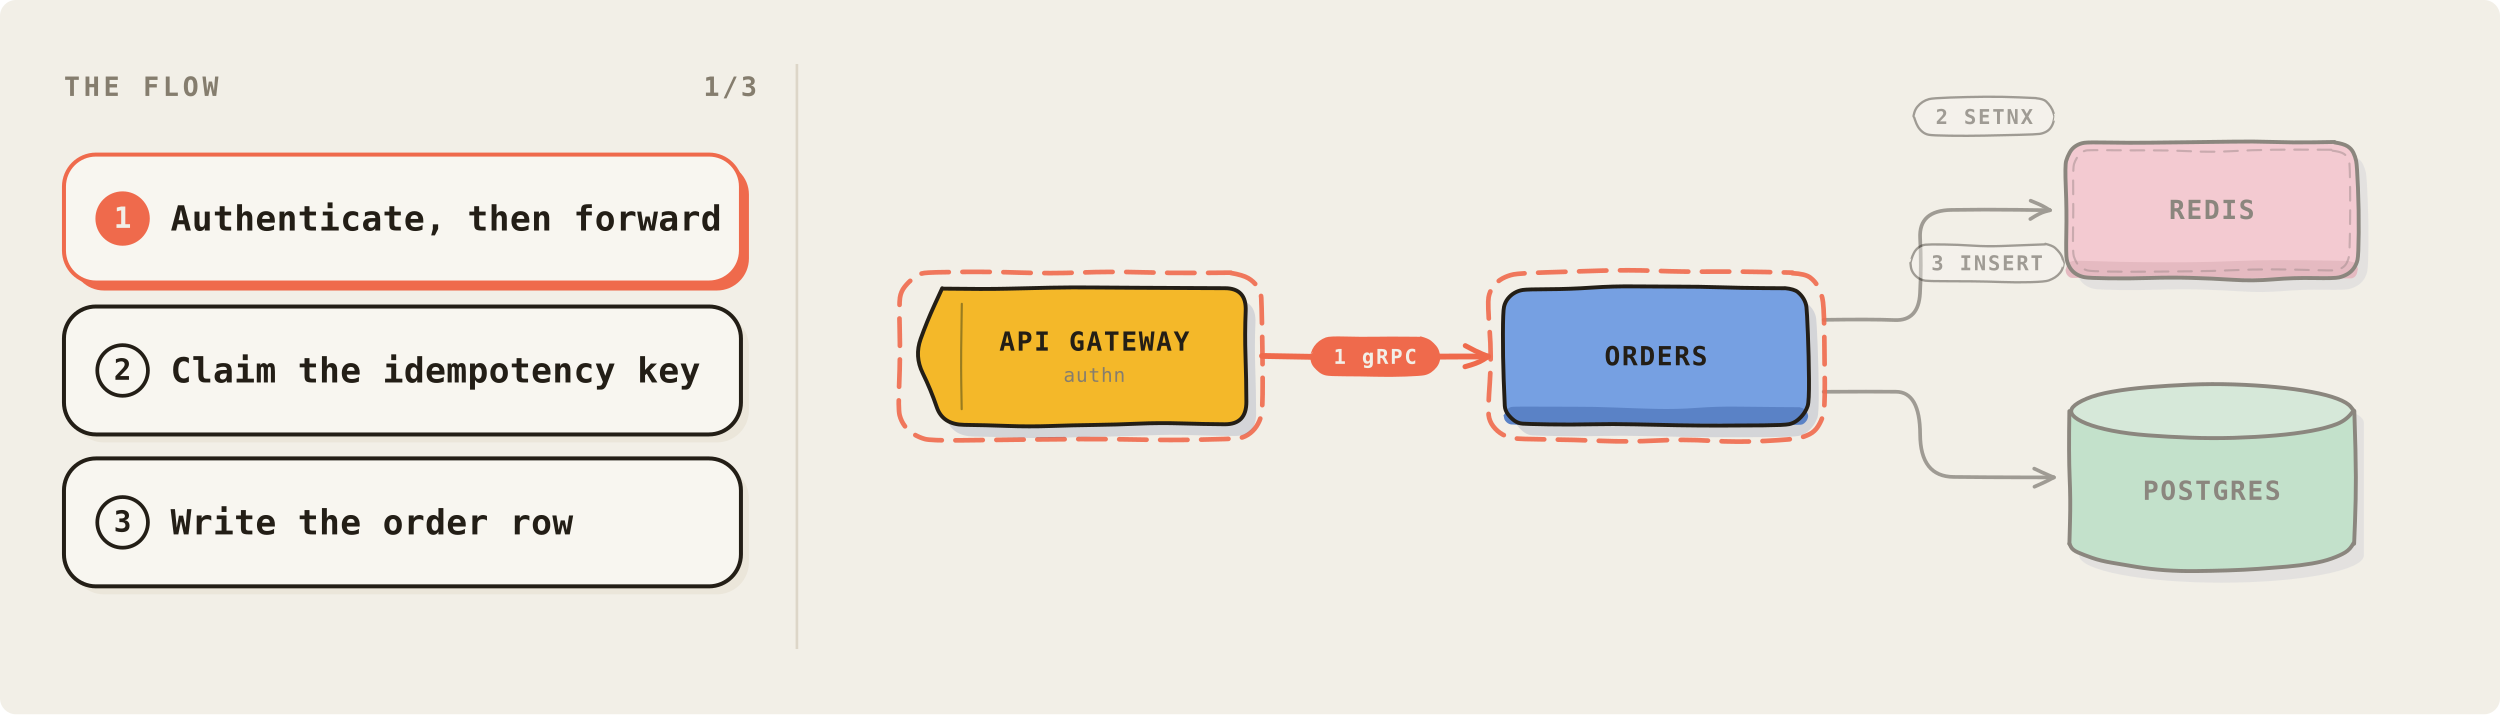
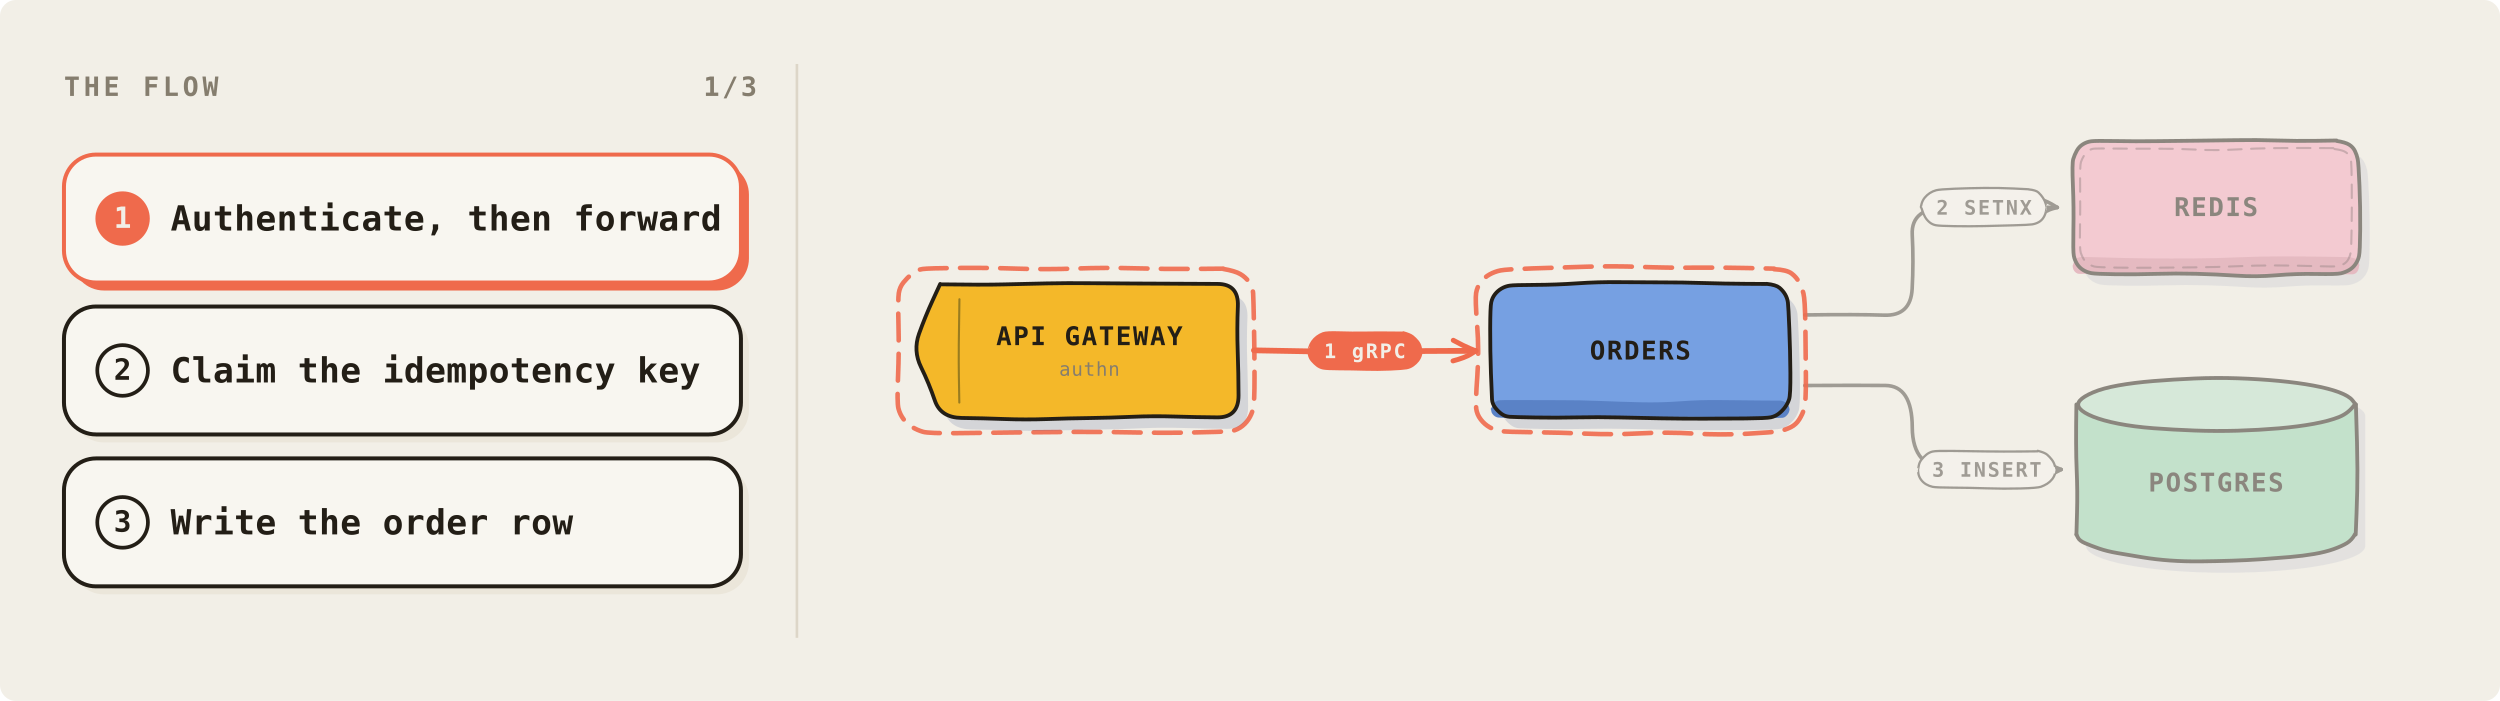
- <svg xmlns="http://www.w3.org/2000/svg" viewBox="0 0 938 268" width="938" height="268" font-family="ui-monospace, 'SF Mono', Menlo, Consolas, monospace">
-   <rect x="0" y="0" width="938" height="268" fill="#f2efe7" rx="6" />
-   <line x1="299" y1="24" x2="299" y2="243.512" stroke="#ddd6c8" stroke-width="1" />
+ <svg xmlns="http://www.w3.org/2000/svg" viewBox="0 0 938 263" width="938" height="263" font-family="ui-monospace, 'SF Mono', Menlo, Consolas, monospace">
+   <rect x="0" y="0" width="938" height="263" fill="#f2efe7" rx="6" />
+   <line x1="299" y1="24" x2="299" y2="239.311" stroke="#ddd6c8" stroke-width="1" />
  <text class="t" x="24" y="36" fill="#857d6e" font-size="10" font-weight="700" text-anchor="start" letter-spacing="0.14em" font-family="ui-monospace, 'SF Mono', Menlo, Consolas, monospace">THE FLOW</text>
  <text class="t" x="284" y="36" fill="#857d6e" font-size="10" font-weight="700" text-anchor="end" letter-spacing="0.1em" font-family="ui-monospace, 'SF Mono', Menlo, Consolas, monospace">1/3</text>
  <rect x="27" y="61" width="254" height="48" rx="12" fill="#ef6a4c" />
  <rect x="24" y="58" width="254" height="48" rx="12" fill="#f8f6f0" stroke="#ef6a4c" stroke-width="1.5" />
  <circle cx="46" cy="82" r="9.5" fill="#ef6a4c" stroke="#ef6a4c" stroke-width="1.4" />
  <text class="t" x="46" y="85.5" fill="#f2efe7" font-size="11" font-weight="700" text-anchor="middle" letter-spacing="0.02em" font-family="ui-monospace, 'SF Mono', Menlo, Consolas, monospace">1</text>
  <text class="t" x="64" y="86.5" fill="#231e16" font-size="13" font-weight="600" text-anchor="start" letter-spacing="0.01em" font-family="ui-monospace, 'SF Mono', Menlo, Consolas, monospace">Authenticate, then forward</text>
  <rect x="27" y="118" width="254" height="48" rx="12" fill="#ebe6da" />
  <rect x="24" y="115" width="254" height="48" rx="12" fill="#f8f6f0" stroke="#231e16" stroke-width="1.5" />
  <circle cx="46" cy="139" r="9.5" fill="#f8f6f0" stroke="#231e16" stroke-width="1.4" />
  <text class="t" x="46" y="142.5" fill="#231e16" font-size="11" font-weight="700" text-anchor="middle" letter-spacing="0.02em" font-family="ui-monospace, 'SF Mono', Menlo, Consolas, monospace">2</text>
  <text class="t" x="64" y="143.5" fill="#231e16" font-size="13" font-weight="600" text-anchor="start" letter-spacing="0.01em" font-family="ui-monospace, 'SF Mono', Menlo, Consolas, monospace">Claim the idempotency key</text>
  <rect x="27" y="175" width="254" height="48" rx="12" fill="#ebe6da" />
  <rect x="24" y="172" width="254" height="48" rx="12" fill="#f8f6f0" stroke="#231e16" stroke-width="1.5" />
  <circle cx="46" cy="196" r="9.5" fill="#f8f6f0" stroke="#231e16" stroke-width="1.4" />
  <text class="t" x="46" y="199.5" fill="#231e16" font-size="11" font-weight="700" text-anchor="middle" letter-spacing="0.02em" font-family="ui-monospace, 'SF Mono', Menlo, Consolas, monospace">3</text>
  <text class="t" x="64" y="200.5" fill="#231e16" font-size="13" font-weight="600" text-anchor="start" letter-spacing="0.01em" font-family="ui-monospace, 'SF Mono', Menlo, Consolas, monospace">Write the order row</text>
-   <g transform="translate(283.27 -6.73) scale(0.7317073)">
+   <g transform="translate(283.86 -6.14) scale(0.7177033)">
    <g transform="translate(18 18)">
      <g class="edge" data-edge="gateway&gt;orders" opacity="1">
        <path class="s" d="M242.01 173.71Q271.01 174.29 285.51 174.5Q300.01 174.71 314.5 174.35Q329 173.99 343.5 174L358 174" fill="none" stroke="#ef6a4c" stroke-width="3" stroke-linejoin="round" stroke-linecap="round" />
        <path class="s" d="M346.24 168.46Q351.97 171.57 354.98 172.78L358 174" fill="none" stroke="#ef6a4c" stroke-width="2.6" stroke-linejoin="round" stroke-linecap="round" />
        <path class="s" d="M346.1 179.22Q352.45 177.51 355.22 175.75L358 174" fill="none" stroke="#ef6a4c" stroke-width="2.6" stroke-linejoin="round" stroke-linecap="round" />
        <g class="tag">
-           <path class="f" d="M323.33 164.3Q326.9 165.27 328.29 166.38Q329.68 167.5 330.87 168.93Q332.05 170.37 332.42 172.18Q332.79 174 332.91 174.02Q333.04 174.05 332.61 175.88Q332.19 177.72 331.05 179.15Q329.91 180.58 328.41 181.63Q326.91 182.68 325.1 183.03Q323.29 183.39 315.53 183.69Q307.77 183.99 300.01 183.78Q292.24 183.57 284.48 183.55Q276.71 183.53 274.91 183.14Q273.1 182.76 271.68 181.65Q270.27 180.54 269.04 179.1Q267.82 177.66 267.52 175.83Q267.22 174 267.19 173.99Q267.16 173.99 267.69 172.27Q268.21 170.54 269.23 169.09Q270.25 167.65 271.69 166.55Q273.13 165.46 274.93 164.79Q276.72 164.13 284.48 164.35Q292.24 164.58 300.01 164.47Q307.77 164.35 315.53 164.43L323.29 164.5Z" fill="#ef6a4c" />
-           <path class="s" d="M323.33 164.3Q326.9 165.27 328.29 166.38Q329.68 167.5 330.87 168.93Q332.05 170.37 332.42 172.18Q332.79 174 332.91 174.02Q333.04 174.05 332.61 175.88Q332.19 177.72 331.05 179.15Q329.91 180.58 328.41 181.63Q326.91 182.68 325.1 183.03Q323.29 183.39 315.53 183.69Q307.77 183.99 300.01 183.78Q292.24 183.57 284.48 183.55Q276.71 183.53 274.91 183.14Q273.1 182.76 271.68 181.65Q270.27 180.54 269.04 179.1Q267.82 177.66 267.52 175.83Q267.22 174 267.19 173.99Q267.16 173.99 267.69 172.27Q268.21 170.54 269.23 169.09Q270.25 167.65 271.69 166.55Q273.13 165.46 274.93 164.79Q276.72 164.13 284.48 164.35Q292.24 164.58 300.01 164.47Q307.77 164.35 315.53 164.43L323.29 164.5Z" fill="none" stroke="#ef6a4c" stroke-width="1.2" stroke-linejoin="round" stroke-linecap="round" />
-           <text class="t" x="300.01" y="177.78" fill="#f2efe7" font-size="10.5" font-weight="700" text-anchor="middle" letter-spacing="0.09em">1  gRPC</text>
+           <path class="f" d="M320.07 164.3Q323.64 165.27 325.03 166.38Q326.43 167.5 327.61 168.93Q328.8 170.37 329.17 172.18Q329.54 174 329.66 174.02Q329.78 174.05 329.36 175.88Q328.93 177.72 327.8 179.15Q326.66 180.58 325.16 181.63Q323.65 182.68 321.84 183.03Q320.04 183.39 313.36 183.69Q306.68 183.99 300.01 183.78Q293.33 183.57 286.65 183.55Q279.97 183.53 278.16 183.14Q276.35 182.76 274.94 181.65Q273.52 180.54 272.3 179.1Q271.07 177.66 270.77 175.83Q270.48 174 270.45 173.99Q270.42 173.99 270.94 172.27Q271.46 170.54 272.48 169.09Q273.5 167.65 274.94 166.55Q276.39 165.46 278.18 164.79Q279.98 164.13 286.65 164.35Q293.33 164.58 300.01 164.47Q306.68 164.35 313.36 164.43L320.04 164.5Z" fill="#ef6a4c" />
+           <path class="s" d="M320.07 164.3Q323.64 165.27 325.03 166.38Q326.43 167.5 327.61 168.93Q328.8 170.37 329.17 172.18Q329.54 174 329.66 174.02Q329.78 174.05 329.36 175.88Q328.93 177.72 327.8 179.15Q326.66 180.58 325.16 181.63Q323.65 182.68 321.84 183.03Q320.04 183.39 313.36 183.69Q306.68 183.99 300.01 183.78Q293.33 183.57 286.65 183.55Q279.97 183.53 278.16 183.14Q276.35 182.76 274.94 181.65Q273.52 180.54 272.3 179.1Q271.07 177.66 270.77 175.83Q270.48 174 270.45 173.99Q270.42 173.99 270.94 172.27Q271.46 170.54 272.48 169.09Q273.5 167.65 274.94 166.55Q276.39 165.46 278.18 164.79Q279.98 164.13 286.65 164.35Q293.33 164.58 300.01 164.47Q306.68 164.35 313.36 164.43L320.04 164.5Z" fill="none" stroke="#ef6a4c" stroke-width="1.2" stroke-linejoin="round" stroke-linecap="round" />
+           <text class="t" x="300.01" y="177.78" fill="#f2efe7" font-size="10.5" font-weight="700" text-anchor="middle" letter-spacing="0.09em">1 gRPC</text>
        </g>
      </g>
      <g class="edge" data-edge="orders&gt;cache" opacity="0.4">
-         <path class="s" d="M530 155.2Q554.36 154.83 566.49 155.32Q578.62 155.8 579.4 141.6Q580.19 127.4 579.45 113.26Q578.72 99.11 595.54 98.84Q612.36 98.56 629.18 98.78L646 99" fill="none" stroke="#231e16" stroke-width="1.9" stroke-linejoin="round" stroke-linecap="round" />
-         <path class="s" d="M636.13 94.11Q641.26 96.13 643.63 97.57L646 99" fill="none" stroke="#231e16" stroke-width="1.9" stroke-linejoin="round" stroke-linecap="round" />
-         <path class="s" d="M635.97 103.51Q640.65 100.5 643.32 99.75L646 99" fill="none" stroke="#231e16" stroke-width="1.9" stroke-linejoin="round" stroke-linecap="round" />
+         <path class="s" d="M530 155.2Q557.72 154.83 571.53 155.32Q585.34 155.8 586.12 141.6Q586.91 127.4 586.17 113.26Q585.44 99.11 604.58 98.84Q623.72 98.56 642.86 98.78L662 99" fill="none" stroke="#231e16" stroke-width="1.9" stroke-linejoin="round" stroke-linecap="round" />
+         <path class="s" d="M652.13 94.11Q657.26 96.13 659.63 97.57L662 99" fill="none" stroke="#231e16" stroke-width="1.9" stroke-linejoin="round" stroke-linecap="round" />
+         <path class="s" d="M651.97 103.51Q656.65 100.5 659.32 99.75L662 99" fill="none" stroke="#231e16" stroke-width="1.9" stroke-linejoin="round" stroke-linecap="round" />
        <g class="tag">
-           <path class="f" d="M638.89 41.56Q642.73 41.94 644.06 43.19Q645.39 44.44 646.38 45.93Q647.37 47.43 647.88 49.21Q648.4 51 648.35 50.99Q648.3 50.98 648 52.81Q647.7 54.65 646.7 56.25Q645.71 57.86 644.11 58.73Q642.5 59.6 640.7 59.86Q638.9 60.13 630.05 60.34Q621.21 60.56 612.36 60.74Q603.51 60.92 594.65 60.79Q585.79 60.66 583.93 60.31Q582.07 59.96 580.64 58.8Q579.22 57.64 578.32 56.1Q577.42 54.56 576.87 52.78Q576.32 51 576.13 50.96Q575.94 50.93 576.44 49.11Q576.93 47.29 578.08 45.88Q579.23 44.48 580.74 43.49Q582.24 42.51 584.03 42.02Q585.82 41.53 594.67 41.22Q603.51 40.91 612.36 40.82Q621.21 40.73 630.05 41.11L638.9 41.5Z" fill="#f8f6f0" />
-           <path class="s" d="M638.89 41.56Q642.73 41.94 644.06 43.19Q645.39 44.44 646.38 45.93Q647.37 47.43 647.88 49.21Q648.4 51 648.35 50.99Q648.3 50.98 648 52.81Q647.7 54.65 646.7 56.25Q645.71 57.86 644.11 58.73Q642.5 59.6 640.7 59.86Q638.9 60.13 630.05 60.34Q621.21 60.56 612.36 60.74Q603.51 60.92 594.65 60.79Q585.79 60.66 583.93 60.31Q582.07 59.96 580.64 58.8Q579.22 57.64 578.32 56.1Q577.42 54.56 576.87 52.78Q576.32 51 576.13 50.96Q575.94 50.93 576.44 49.11Q576.93 47.29 578.08 45.88Q579.23 44.48 580.74 43.49Q582.24 42.51 584.03 42.02Q585.82 41.53 594.67 41.22Q603.51 40.91 612.36 40.82Q621.21 40.73 630.05 41.11L638.9 41.5Z" fill="none" stroke="#231e16" stroke-width="1.2" stroke-linejoin="round" stroke-linecap="round" />
-           <text class="t" x="612.36" y="54.78" fill="#231e16" font-size="10.5" font-weight="700" text-anchor="middle" letter-spacing="0.09em">2  SETNX</text>
+           <path class="f" d="M646.99 89.56Q650.83 89.94 652.16 91.19Q653.49 92.44 654.48 93.93Q655.47 95.43 655.99 97.21Q656.51 99 656.46 98.99Q656.41 98.98 656.11 100.81Q655.8 102.65 654.81 104.25Q653.82 105.86 652.21 106.73Q650.61 107.6 648.81 107.86Q647.01 108.13 639.24 108.34Q631.48 108.56 623.72 108.74Q615.96 108.92 608.18 108.79Q600.4 108.66 598.54 108.31Q596.68 107.96 595.26 106.8Q593.83 105.64 592.93 104.1Q592.03 102.56 591.48 100.78Q590.94 99 590.75 98.96Q590.56 98.93 591.05 97.11Q591.55 95.29 592.7 93.88Q593.85 92.48 595.35 91.49Q596.86 90.51 598.65 90.02Q600.44 89.53 608.2 89.22Q615.96 88.91 623.72 88.82Q631.48 88.73 639.24 89.11L647.01 89.5Z" fill="#f8f6f0" />
+           <path class="s" d="M646.99 89.56Q650.83 89.94 652.16 91.19Q653.49 92.44 654.48 93.93Q655.47 95.43 655.99 97.21Q656.51 99 656.46 98.99Q656.41 98.98 656.11 100.81Q655.8 102.65 654.81 104.25Q653.82 105.86 652.21 106.73Q650.61 107.6 648.81 107.86Q647.01 108.13 639.24 108.34Q631.48 108.56 623.72 108.74Q615.96 108.92 608.18 108.79Q600.4 108.66 598.54 108.31Q596.68 107.96 595.26 106.8Q593.83 105.64 592.93 104.1Q592.03 102.56 591.48 100.78Q590.94 99 590.75 98.96Q590.56 98.93 591.05 97.11Q591.55 95.29 592.7 93.88Q593.85 92.48 595.35 91.49Q596.86 90.51 598.65 90.02Q600.44 89.53 608.2 89.22Q615.96 88.91 623.72 88.82Q631.48 88.73 639.24 89.11L647.01 89.5Z" fill="none" stroke="#231e16" stroke-width="1.2" stroke-linejoin="round" stroke-linecap="round" />
+           <text class="t" x="623.72" y="102.78" fill="#231e16" font-size="10.5" font-weight="700" text-anchor="middle" letter-spacing="0.09em">2 SETNX</text>
        </g>
      </g>
      <g class="edge" data-edge="orders&gt;db" opacity="0.4">
-         <path class="s" d="M530 192.09Q554.78 191.94 567.07 192.07Q579.35 192.2 579.46 213.89Q579.56 235.58 596.67 235.76Q613.78 235.95 630.89 235.97L648 236" fill="none" stroke="#231e16" stroke-width="1.9" stroke-linejoin="round" stroke-linecap="round" />
-         <path class="s" d="M637.96 231.5Q642.93 233.87 645.46 234.93L648 236" fill="none" stroke="#231e16" stroke-width="1.9" stroke-linejoin="round" stroke-linecap="round" />
-         <path class="s" d="M638.09 240.78Q643.13 238.59 645.57 237.29L648 236" fill="none" stroke="#231e16" stroke-width="1.9" stroke-linejoin="round" stroke-linecap="round" />
+         <path class="s" d="M530 192.09Q558.14 191.94 572.11 192.07Q586.07 192.2 586.18 213.89Q586.28 235.58 605.71 235.76Q625.14 235.95 644.57 235.97L664 236" fill="none" stroke="#231e16" stroke-width="1.9" stroke-linejoin="round" stroke-linecap="round" />
+         <path class="s" d="M653.96 231.5Q658.93 233.87 661.46 234.93L664 236" fill="none" stroke="#231e16" stroke-width="1.9" stroke-linejoin="round" stroke-linecap="round" />
+         <path class="s" d="M654.09 240.78Q659.13 238.59 661.57 237.29L664 236" fill="none" stroke="#231e16" stroke-width="1.9" stroke-linejoin="round" stroke-linecap="round" />
        <g class="tag">
-           <path class="f" d="M643.63 116.23Q647.29 117.1 648.64 118.29Q650 119.48 651.1 120.94Q652.2 122.4 652.64 124.2Q653.08 126 653.13 126.01Q653.19 126.02 652.77 127.83Q652.36 129.64 651.24 131.05Q650.12 132.46 648.63 133.42Q647.13 134.37 645.35 135.02Q643.58 135.67 636.13 135.88Q628.68 136.08 621.23 135.81Q613.78 135.54 606.33 135.46Q598.88 135.39 591.45 135.38Q584.01 135.38 582.15 135.12Q580.29 134.87 578.68 133.86Q577.07 132.85 575.98 131.27Q574.9 129.7 574.69 127.85Q574.49 126 574.49 126Q574.5 126 574.96 124.26Q575.43 122.51 576.31 120.84Q577.18 119.16 578.73 118.02Q580.28 116.89 582.13 116.68Q583.99 116.47 591.43 116.56Q598.88 116.66 606.33 117.15Q613.78 117.64 621.23 117.35Q628.68 117.05 636.13 116.78L643.58 116.5Z" fill="#f8f6f0" />
-           <path class="s" d="M643.63 116.23Q647.29 117.1 648.64 118.29Q650 119.48 651.1 120.94Q652.2 122.4 652.64 124.2Q653.08 126 653.13 126.01Q653.19 126.02 652.77 127.83Q652.36 129.64 651.24 131.05Q650.12 132.46 648.63 133.42Q647.13 134.37 645.35 135.02Q643.58 135.67 636.13 135.88Q628.68 136.08 621.23 135.81Q613.78 135.54 606.33 135.46Q598.88 135.39 591.45 135.38Q584.01 135.38 582.15 135.12Q580.29 134.87 578.68 133.86Q577.07 132.85 575.98 131.27Q574.9 129.7 574.69 127.85Q574.49 126 574.49 126Q574.5 126 574.96 124.26Q575.43 122.51 576.31 120.84Q577.18 119.16 578.73 118.02Q580.28 116.89 582.13 116.68Q583.99 116.47 591.43 116.56Q598.88 116.66 606.33 117.15Q613.78 117.64 621.23 117.35Q628.68 117.05 636.13 116.78L643.58 116.5Z" fill="none" stroke="#231e16" stroke-width="1.2" stroke-linejoin="round" stroke-linecap="round" />
-           <text class="t" x="613.78" y="129.78" fill="#231e16" font-size="10.5" font-weight="700" text-anchor="middle" letter-spacing="0.09em">3  INSERT</text>
+           <path class="f" d="M651.73 226.23Q655.4 227.1 656.75 228.29Q658.1 229.48 659.2 230.94Q660.3 232.4 660.74 234.2Q661.18 236 661.24 236.01Q661.3 236.02 660.88 237.83Q660.46 239.64 659.34 241.05Q658.23 242.46 656.73 243.42Q655.23 244.37 653.46 245.02Q651.68 245.67 642.83 245.91Q633.99 246.15 625.14 245.84Q616.29 245.54 607.45 245.49Q598.61 245.45 596.82 245.06Q595.03 244.68 593.41 243.73Q591.79 242.78 590.69 241.23Q589.59 239.68 589.34 237.84Q589.1 236 589.17 236.01Q589.25 236.03 589.54 234.2Q589.83 232.37 590.93 230.94Q592.03 229.51 593.48 228.29Q594.94 227.08 596.77 226.62Q598.6 226.16 607.45 226.3Q616.29 226.44 625.14 226.55Q633.99 226.67 642.83 226.59L651.68 226.5Z" fill="#f8f6f0" />
+           <path class="s" d="M651.73 226.23Q655.4 227.1 656.75 228.29Q658.1 229.48 659.2 230.94Q660.3 232.4 660.74 234.2Q661.18 236 661.24 236.01Q661.3 236.02 660.88 237.83Q660.46 239.64 659.34 241.05Q658.23 242.46 656.73 243.42Q655.23 244.37 653.46 245.02Q651.68 245.67 642.83 245.91Q633.99 246.15 625.14 245.84Q616.29 245.54 607.45 245.49Q598.61 245.45 596.82 245.06Q595.03 244.68 593.41 243.73Q591.79 242.78 590.69 241.23Q589.59 239.68 589.34 237.84Q589.1 236 589.17 236.01Q589.25 236.03 589.54 234.2Q589.83 232.37 590.93 230.94Q592.03 229.51 593.48 228.29Q594.94 227.08 596.77 226.62Q598.6 226.16 607.45 226.3Q616.29 226.44 625.14 226.55Q633.99 226.67 642.83 226.59L651.68 226.5Z" fill="none" stroke="#231e16" stroke-width="1.2" stroke-linejoin="round" stroke-linecap="round" />
+           <text class="t" x="625.14" y="239.78" fill="#231e16" font-size="10.5" font-weight="700" text-anchor="middle" letter-spacing="0.09em">3 INSERT</text>
        </g>
      </g>
      <g class="node" data-node="gateway" opacity="1">
        <path class="s" d="M225.98 131.15Q232.14 132.21 234.91 133.83Q237.68 135.45 239.55 138.1Q241.42 140.75 241.6 143.88Q241.78 147 242.04 160.5Q242.31 174 242.32 187.53Q242.34 201.07 241.61 204.12Q240.88 207.18 239.14 209.81Q237.4 212.43 234.77 214.12Q232.14 215.8 229.07 216.05Q226.01 216.29 210.61 216.63Q195.21 216.98 179.81 216.63Q164.41 216.28 149.01 216.35Q133.6 216.42 118.2 216.62Q102.8 216.82 87.39 216.99Q71.97 217.15 69.04 216.3Q66.1 215.45 63.44 213.85Q60.77 212.26 58.86 209.72Q56.95 207.18 56.17 204.09Q55.39 201 55.96 187.5Q56.53 174 56.2 160.49Q55.87 146.97 56.36 143.8Q56.84 140.62 58.8 138.21Q60.75 135.79 63.25 133.69Q65.75 131.59 68.88 131.18Q72 130.77 87.4 130.63Q102.8 130.48 118.2 131Q133.6 131.52 149.01 130.94Q164.41 130.37 179.81 130.82Q195.21 131.27 210.61 131.14L226.01 131Z" fill="none" stroke="#ef6a4c" stroke-width="2.4" stroke-linejoin="round" stroke-linecap="round" stroke-dasharray="14 7" opacity="0.9" />
        <g class="shadow" transform="translate(5 6)">
          <path class="f" d="M78 139.2Q100.29 139.53 111.43 139.23Q122.57 138.94 133.72 138.71Q144.86 138.48 156.01 138.61Q167.15 138.75 178.29 138.76Q189.44 138.78 200.58 138.87Q211.72 138.96 222.92 138.98Q234.11 139 233.62 150.67Q233.13 162.33 233.53 174Q233.93 185.67 233.97 197.25Q234.01 208.84 222.87 208.75Q211.72 208.66 200.58 208.31Q189.44 207.95 178.29 208.45Q167.15 208.94 156.01 209.1Q144.86 209.25 133.72 209.64Q122.57 210.03 111.43 209.61Q100.29 209.19 89.26 209.05Q78.24 208.9 75.21 199.97Q72.18 191.03 67.98 182.47Q63.77 173.91 66.94 165.03Q70.12 156.15 74.06 147.57L78 139" fill="#41538f" opacity="0.17" />
        </g>
        <path class="f" d="M78 139.2Q100.29 139.53 111.43 139.23Q122.57 138.94 133.72 138.71Q144.86 138.48 156.01 138.61Q167.15 138.75 178.29 138.76Q189.44 138.78 200.58 138.87Q211.72 138.96 222.92 138.98Q234.11 139 233.62 150.67Q233.13 162.33 233.53 174Q233.93 185.67 233.97 197.25Q234.01 208.84 222.87 208.75Q211.72 208.66 200.58 208.31Q189.44 207.95 178.29 208.45Q167.15 208.94 156.01 209.1Q144.86 209.25 133.72 209.64Q122.57 210.03 111.43 209.61Q100.29 209.19 89.26 209.05Q78.24 208.9 75.21 199.97Q72.18 191.03 67.98 182.47Q63.77 173.91 66.94 165.03Q70.12 156.15 74.06 147.57L78 139" fill="#f4b829" />
        <path class="s" d="M78 139.2Q100.29 139.53 111.43 139.23Q122.57 138.94 133.72 138.71Q144.86 138.48 156.01 138.61Q167.15 138.75 178.29 138.76Q189.44 138.78 200.58 138.87Q211.72 138.96 222.92 138.98Q234.11 139 233.62 150.67Q233.13 162.33 233.53 174Q233.93 185.67 233.97 197.25Q234.01 208.84 222.87 208.75Q211.72 208.66 200.58 208.31Q189.44 207.95 178.29 208.45Q167.15 208.94 156.01 209.1Q144.86 209.25 133.72 209.64Q122.57 210.03 111.43 209.61Q100.29 209.19 89.26 209.05Q78.24 208.9 75.21 199.97Q72.18 191.03 67.98 182.47Q63.77 173.91 66.94 165.03Q70.12 156.15 74.06 147.57L78 139" fill="none" stroke="#231e16" stroke-width="2" stroke-linejoin="round" stroke-linecap="round" />
        <path class="s" d="M88.06 147Q87.54 174 87.77 187.5L88 201" fill="none" stroke="#4e4a18" stroke-width="1.1" stroke-linejoin="round" stroke-linecap="round" opacity="0.55" />
        <text class="t" x="156.01" y="171" fill="#231e16" font-size="13.5" font-weight="700" text-anchor="middle" letter-spacing="0.06em">API GATEWAY</text>
        <text class="t" x="156.01" y="187" fill="#857d6e" font-size="10" font-weight="500" text-anchor="middle" letter-spacing="0.04em">authn</text>
      </g>
      <g class="node" data-node="orders" opacity="1">
        <path class="s" d="M513.94 131.29Q520.53 131.6 523.09 133.53Q525.65 135.46 527.07 138.2Q528.49 140.94 529.29 143.97Q530.09 147 530.3 160.5Q530.51 174 530.57 187.56Q530.62 201.12 529.71 204.13Q528.79 207.13 527.11 209.81Q525.44 212.5 522.72 213.86Q520.01 215.22 517.01 215.89Q514 216.55 500 217.3Q486 218.05 472 217.21Q458 216.36 444 217.11Q430 217.86 416 217.27Q402 216.68 388.06 216.52Q374.13 216.36 371.09 215.94Q368.06 215.52 365.3 213.96Q362.55 212.4 360.58 209.82Q358.6 207.25 358.21 204.12Q357.81 201 358.78 187.5Q359.76 174 358.7 160.46Q357.64 146.93 358.17 143.73Q358.7 140.53 360.63 138.01Q362.55 135.49 365.25 134.01Q367.94 132.53 370.97 131.92Q374 131.32 388 130.86Q402 130.4 416 129.98Q430 129.56 444 130.08Q458 130.61 472 130.48Q486 130.35 500 130.68L514 131Z" fill="none" stroke="#ef6a4c" stroke-width="2.4" stroke-linejoin="round" stroke-linecap="round" stroke-dasharray="14 7" opacity="0.9" />
        <g class="shadow" transform="translate(5 6)">
          <path class="f" d="M510.01 138.94Q514.91 139.44 516.73 140.96Q518.55 142.47 519.72 144.46Q520.89 146.45 521.17 148.72Q521.45 151 521.91 162.5Q522.37 174 522.46 185.55Q522.55 197.11 521.79 199.33Q521.04 201.56 519.69 203.41Q518.34 205.27 516.48 206.73Q514.61 208.19 512.31 208.7Q510 209.21 499 209.31Q488 209.42 477 209.43Q466 209.44 455 209.25Q444 209.05 433 208.79Q422 208.52 411 208.76Q400 209.01 389.04 208.81Q378.08 208.61 375.68 208.44Q373.28 208.27 371.39 206.88Q369.51 205.49 368.08 203.57Q366.65 201.64 366.48 199.32Q366.31 197 365.91 185.5Q365.5 174 365.53 162.46Q365.56 150.91 366.08 148.55Q366.6 146.2 368.05 144.35Q369.51 142.51 371.49 141.37Q373.47 140.22 375.73 139.88Q378 139.53 389 139.49Q400 139.44 411 138.68Q422 137.92 433 138.05Q444 138.18 455 138.17Q466 138.16 477 138.51Q488 138.86 499 138.93L510 139Z" fill="#41538f" opacity="0.17" />
        </g>
        <path class="f" d="M510.01 138.94Q514.91 139.44 516.73 140.96Q518.55 142.47 519.72 144.46Q520.89 146.45 521.17 148.72Q521.45 151 521.91 162.5Q522.37 174 522.46 185.55Q522.55 197.11 521.79 199.33Q521.04 201.56 519.69 203.41Q518.34 205.27 516.48 206.73Q514.61 208.19 512.31 208.7Q510 209.21 499 209.31Q488 209.42 477 209.43Q466 209.44 455 209.25Q444 209.05 433 208.79Q422 208.52 411 208.76Q400 209.01 389.04 208.81Q378.08 208.61 375.68 208.44Q373.28 208.27 371.39 206.88Q369.51 205.49 368.08 203.57Q366.65 201.64 366.48 199.32Q366.31 197 365.91 185.5Q365.5 174 365.53 162.46Q365.56 150.91 366.08 148.55Q366.6 146.2 368.05 144.35Q369.51 142.51 371.49 141.37Q373.47 140.22 375.73 139.88Q378 139.53 389 139.49Q400 139.44 411 138.68Q422 137.92 433 138.05Q444 138.18 455 138.17Q466 138.16 477 138.51Q488 138.86 499 138.93L510 139Z" fill="#76a0e2" />
        <path class="f" d="M517.51 199.96Q519.2 200.37 519.86 200.9Q520.51 201.43 521.11 202.1Q521.71 202.77 521.85 203.63Q522 204.5 522.05 204.51Q522.1 204.52 521.9 205.39Q521.7 206.25 521.2 206.97Q520.69 207.69 519.98 208.29Q519.27 208.88 518.38 208.97Q517.5 209.05 507 209.3Q496.5 209.54 486 208.84Q475.5 208.14 465 208.35Q454.5 208.57 444 208.66Q433.5 208.74 423 208.85Q412.5 208.96 402 209.26Q391.5 209.56 381 209.26Q370.51 208.96 369.63 208.83Q368.75 208.69 368.01 208.2Q367.27 207.71 366.72 206.98Q366.17 206.26 366.09 205.38Q366 204.5 365.82 204.46Q365.64 204.43 366.18 203.73Q366.71 203.03 367.06 202.24Q367.41 201.45 368.08 200.83Q368.75 200.2 369.63 199.91Q370.5 199.62 381 199.7Q391.5 199.79 402 199.76Q412.5 199.74 423 200.17Q433.5 200.6 444 200.86Q454.5 201.12 465 200.34Q475.5 199.56 486 199.71Q496.5 199.86 507 199.93L517.5 200Z" fill="#5a82c6" />
        <path class="s" d="M510.01 138.94Q514.91 139.44 516.73 140.96Q518.55 142.47 519.72 144.46Q520.89 146.45 521.17 148.72Q521.45 151 521.91 162.5Q522.37 174 522.46 185.55Q522.55 197.11 521.79 199.33Q521.04 201.56 519.69 203.41Q518.34 205.27 516.48 206.73Q514.61 208.19 512.31 208.7Q510 209.21 499 209.31Q488 209.42 477 209.43Q466 209.44 455 209.25Q444 209.05 433 208.79Q422 208.52 411 208.76Q400 209.01 389.04 208.81Q378.08 208.61 375.68 208.44Q373.28 208.27 371.39 206.88Q369.51 205.49 368.08 203.57Q366.65 201.64 366.48 199.32Q366.31 197 365.91 185.5Q365.5 174 365.53 162.46Q365.56 150.91 366.08 148.55Q366.6 146.2 368.05 144.35Q369.51 142.51 371.49 141.37Q373.47 140.22 375.73 139.88Q378 139.53 389 139.49Q400 139.44 411 138.68Q422 137.92 433 138.05Q444 138.18 455 138.17Q466 138.16 477 138.51Q488 138.86 499 138.93L510 139Z" fill="none" stroke="#231e16" stroke-width="2" stroke-linejoin="round" stroke-linecap="round" />
        <text class="t" x="444" y="178.5" fill="#231e16" font-size="13.5" font-weight="700" text-anchor="middle" letter-spacing="0.06em">ORDERS</text>
      </g>
      <g class="node" data-node="cache" opacity="0.5">
        <g class="shadow" transform="translate(5 6)">
-           <path class="f" d="M791.96 64.22Q796.59 64.92 798.59 66.18Q800.6 67.44 801.59 69.47Q802.59 71.51 803.04 73.75Q803.5 76 803.97 87.5Q804.45 99 804.35 110.53Q804.25 122.05 803.74 124.37Q803.24 126.69 801.89 128.64Q800.55 130.58 798.55 131.74Q796.55 132.9 794.28 133.44Q792 133.98 781.5 133.78Q771 133.58 760.5 134.46Q750 135.34 739.5 134.65Q729 133.97 718.5 133.68Q708 133.4 697.5 133.73Q687 134.06 676.52 133.92Q666.05 133.77 663.78 133.35Q661.51 132.93 659.51 131.71Q657.52 130.48 656.3 128.52Q655.09 126.56 654.64 124.28Q654.19 122 654.42 110.5Q654.65 99 654.16 87.47Q653.67 75.93 654.34 73.7Q655.01 71.47 656.18 69.37Q657.34 67.26 659.36 65.99Q661.37 64.73 663.69 64.41Q666 64.09 676.5 64.29Q687 64.49 697.5 64.35Q708 64.21 718.5 64.11Q729 64.02 739.5 63.83Q750 63.64 760.5 63.99Q771 64.34 781.5 64.17L792 64Z" fill="#41538f" opacity="0.17" />
+           <path class="f" d="M807.96 64.22Q812.59 64.92 814.59 66.18Q816.6 67.44 817.59 69.47Q818.59 71.51 819.04 73.75Q819.5 76 819.97 87.5Q820.45 99 820.35 110.53Q820.25 122.05 819.74 124.37Q819.24 126.69 817.89 128.64Q816.55 130.58 814.55 131.74Q812.55 132.9 810.28 133.44Q808 133.98 797.5 133.78Q787 133.58 776.5 134.46Q766 135.34 755.5 134.65Q745 133.97 734.5 133.68Q724 133.4 713.5 133.73Q703 134.06 692.52 133.92Q682.05 133.77 679.78 133.35Q677.51 132.93 675.51 131.71Q673.52 130.48 672.3 128.52Q671.09 126.56 670.64 124.28Q670.19 122 670.42 110.5Q670.65 99 670.16 87.47Q669.67 75.93 670.34 73.7Q671.01 71.47 672.18 69.37Q673.34 67.26 675.36 65.99Q677.37 64.73 679.69 64.41Q682 64.09 692.5 64.29Q703 64.49 713.5 64.35Q724 64.21 734.5 64.11Q745 64.02 755.5 63.83Q766 63.64 776.5 63.99Q787 64.34 797.5 64.17L808 64Z" fill="#41538f" opacity="0.17" />
        </g>
-         <path class="f" d="M791.96 64.22Q796.59 64.92 798.59 66.18Q800.6 67.44 801.59 69.47Q802.59 71.51 803.04 73.75Q803.5 76 803.97 87.5Q804.45 99 804.35 110.53Q804.25 122.05 803.74 124.37Q803.24 126.69 801.89 128.64Q800.55 130.58 798.55 131.74Q796.55 132.9 794.28 133.44Q792 133.98 781.5 133.78Q771 133.58 760.5 134.46Q750 135.34 739.5 134.65Q729 133.97 718.5 133.68Q708 133.4 697.5 133.73Q687 134.06 676.52 133.92Q666.05 133.77 663.78 133.35Q661.51 132.93 659.51 131.71Q657.52 130.48 656.3 128.52Q655.09 126.56 654.64 124.28Q654.19 122 654.42 110.5Q654.65 99 654.16 87.47Q653.67 75.93 654.34 73.7Q655.01 71.47 656.18 69.37Q657.34 67.26 659.36 65.99Q661.37 64.73 663.69 64.41Q666 64.09 676.5 64.29Q687 64.49 697.5 64.35Q708 64.21 718.5 64.11Q729 64.02 739.5 63.83Q750 63.64 760.5 63.99Q771 64.34 781.5 64.17L792 64Z" fill="#f3a6bb" />
-         <path class="f" d="M799.48 125.1Q801.08 125.55 802.03 125.83Q802.98 126.12 803.29 126.96Q803.6 127.79 803.8 128.65Q804 129.5 803.9 129.48Q803.8 129.46 803.69 130.32Q803.58 131.17 803.19 132.01Q802.79 132.85 802.04 133.39Q801.28 133.94 800.39 133.96Q799.5 133.99 787.75 134.01Q776 134.02 764.25 133.72Q752.5 133.43 740.75 134.11Q729 134.8 717.25 134.39Q705.5 133.98 693.75 133.78Q682 133.59 670.28 133.63Q658.56 133.68 657.63 133.72Q656.71 133.77 655.95 133.26Q655.2 132.76 654.71 132Q654.22 131.25 654.11 130.37Q654 129.5 654 129.5Q653.99 129.5 654.29 128.72Q654.59 127.94 654.86 126.99Q655.13 126.04 655.95 125.67Q656.77 125.31 657.64 125.03Q658.5 124.74 670.25 125.14Q682 125.53 693.75 125.64Q705.5 125.75 717.25 125.66Q729 125.57 740.75 125.07Q752.5 124.56 764.25 124.58Q776 124.61 787.75 124.8L799.5 125Z" fill="#d8869c" />
-         <path class="s" d="M791.96 64.22Q796.59 64.92 798.59 66.18Q800.6 67.44 801.59 69.47Q802.59 71.51 803.04 73.75Q803.5 76 803.97 87.5Q804.45 99 804.35 110.53Q804.25 122.05 803.74 124.37Q803.24 126.69 801.89 128.64Q800.55 130.58 798.55 131.74Q796.55 132.9 794.28 133.44Q792 133.98 781.5 133.78Q771 133.58 760.5 134.46Q750 135.34 739.5 134.65Q729 133.97 718.5 133.68Q708 133.4 697.5 133.73Q687 134.06 676.52 133.92Q666.05 133.77 663.78 133.35Q661.51 132.93 659.51 131.71Q657.52 130.48 656.3 128.52Q655.09 126.56 654.64 124.28Q654.19 122 654.42 110.5Q654.65 99 654.16 87.47Q653.67 75.93 654.34 73.7Q655.01 71.47 656.18 69.37Q657.34 67.26 659.36 65.99Q661.37 64.73 663.69 64.41Q666 64.09 676.5 64.29Q687 64.49 697.5 64.35Q708 64.21 718.5 64.11Q729 64.02 739.5 63.83Q750 63.64 760.5 63.99Q771 64.34 781.5 64.17L792 64Z" fill="none" stroke="#231e16" stroke-width="2" stroke-linejoin="round" stroke-linecap="round" />
-         <path class="s" d="M790.91 68.47Q794.3 68.9 795.98 69.67Q797.66 70.44 798.54 71.99Q799.41 73.54 799.62 75.27Q799.84 77 799.94 88Q800.04 99 799.87 109.97Q799.7 120.94 799.38 122.61Q799.06 124.28 798.26 125.89Q797.46 127.5 795.96 128.44Q794.45 129.37 792.73 129.7Q791 130.04 780.67 129.69Q770.33 129.34 760 129.32Q749.67 129.3 739.33 129.76Q729 130.22 718.67 130.31Q708.33 130.41 698 130.5Q687.67 130.59 677.3 130.46Q666.93 130.33 665.21 129.87Q663.49 129.41 662.03 128.41Q660.57 127.41 659.71 125.91Q658.85 124.41 658.27 122.71Q657.68 121 657.87 110Q658.07 99 657.94 87.98Q657.81 76.96 658.35 75.33Q658.89 73.7 659.79 72.21Q660.69 70.72 662.1 69.57Q663.5 68.41 665.25 68.26Q667 68.11 677.33 68.23Q687.67 68.34 698 68.29Q708.33 68.24 718.67 68.77Q729 69.3 739.33 68.7Q749.67 68.1 760 67.99Q770.33 67.88 780.67 67.94L791 68Z" fill="none" stroke="#4b2430" stroke-width="1.1" stroke-linejoin="round" stroke-linecap="round" stroke-dasharray="7 5" opacity="0.5" />
-         <text class="t" x="729" y="103.5" fill="#231e16" font-size="13.5" font-weight="700" text-anchor="middle" letter-spacing="0.06em">REDIS</text>
+         <path class="f" d="M807.96 64.22Q812.59 64.92 814.59 66.18Q816.6 67.44 817.59 69.47Q818.59 71.51 819.04 73.75Q819.5 76 819.97 87.5Q820.45 99 820.35 110.53Q820.25 122.05 819.74 124.37Q819.24 126.69 817.89 128.64Q816.55 130.58 814.55 131.74Q812.55 132.9 810.28 133.44Q808 133.98 797.5 133.78Q787 133.58 776.5 134.46Q766 135.34 755.5 134.65Q745 133.97 734.5 133.68Q724 133.4 713.5 133.73Q703 134.06 692.52 133.92Q682.05 133.77 679.78 133.35Q677.51 132.93 675.51 131.71Q673.52 130.48 672.3 128.52Q671.09 126.56 670.64 124.28Q670.19 122 670.42 110.5Q670.65 99 670.16 87.47Q669.67 75.93 670.34 73.7Q671.01 71.47 672.18 69.37Q673.34 67.26 675.36 65.99Q677.37 64.73 679.69 64.41Q682 64.09 692.5 64.29Q703 64.49 713.5 64.35Q724 64.21 734.5 64.11Q745 64.02 755.5 63.83Q766 63.64 776.5 63.99Q787 64.34 797.5 64.17L808 64Z" fill="#f3a6bb" />
+         <path class="f" d="M815.48 125.1Q817.08 125.55 818.03 125.83Q818.98 126.12 819.29 126.96Q819.6 127.79 819.8 128.65Q820 129.5 819.9 129.48Q819.8 129.46 819.69 130.32Q819.58 131.17 819.19 132.01Q818.79 132.85 818.04 133.39Q817.28 133.94 816.39 133.96Q815.5 133.99 803.75 134.01Q792 134.02 780.25 133.72Q768.5 133.43 756.75 134.11Q745 134.8 733.25 134.39Q721.5 133.98 709.75 133.78Q698 133.59 686.28 133.63Q674.56 133.68 673.63 133.72Q672.71 133.77 671.95 133.26Q671.2 132.76 670.71 132Q670.22 131.25 670.11 130.37Q670 129.5 670 129.5Q669.99 129.5 670.29 128.72Q670.59 127.94 670.86 126.99Q671.13 126.04 671.95 125.67Q672.77 125.31 673.64 125.03Q674.5 124.74 686.25 125.14Q698 125.53 709.75 125.64Q721.5 125.75 733.25 125.66Q745 125.57 756.75 125.07Q768.5 124.56 780.25 124.58Q792 124.61 803.75 124.8L815.5 125Z" fill="#d8869c" />
+         <path class="s" d="M807.96 64.22Q812.59 64.92 814.59 66.18Q816.6 67.44 817.59 69.47Q818.59 71.51 819.04 73.75Q819.5 76 819.97 87.5Q820.45 99 820.35 110.53Q820.25 122.05 819.74 124.37Q819.24 126.69 817.89 128.64Q816.55 130.58 814.55 131.74Q812.55 132.9 810.28 133.44Q808 133.98 797.5 133.78Q787 133.58 776.5 134.46Q766 135.34 755.5 134.65Q745 133.97 734.5 133.68Q724 133.4 713.5 133.73Q703 134.06 692.52 133.92Q682.05 133.77 679.78 133.35Q677.51 132.93 675.51 131.71Q673.52 130.48 672.3 128.52Q671.09 126.56 670.64 124.28Q670.19 122 670.42 110.5Q670.65 99 670.16 87.47Q669.67 75.93 670.34 73.7Q671.01 71.47 672.18 69.37Q673.34 67.26 675.36 65.99Q677.37 64.73 679.69 64.41Q682 64.09 692.5 64.29Q703 64.49 713.5 64.35Q724 64.21 734.5 64.11Q745 64.02 755.5 63.83Q766 63.64 776.5 63.99Q787 64.34 797.5 64.17L808 64Z" fill="none" stroke="#231e16" stroke-width="2" stroke-linejoin="round" stroke-linecap="round" />
+         <path class="s" d="M806.91 68.47Q810.3 68.9 811.98 69.67Q813.66 70.44 814.54 71.99Q815.41 73.54 815.62 75.27Q815.84 77 815.94 88Q816.04 99 815.87 109.97Q815.7 120.94 815.38 122.61Q815.06 124.28 814.26 125.89Q813.46 127.5 811.96 128.44Q810.45 129.37 808.73 129.7Q807 130.04 796.67 129.69Q786.33 129.34 776 129.32Q765.67 129.3 755.33 129.76Q745 130.22 734.67 130.31Q724.33 130.41 714 130.5Q703.67 130.59 693.3 130.46Q682.93 130.33 681.21 129.87Q679.49 129.41 678.03 128.41Q676.57 127.41 675.71 125.91Q674.85 124.41 674.27 122.71Q673.68 121 673.87 110Q674.07 99 673.94 87.98Q673.81 76.96 674.35 75.33Q674.89 73.7 675.79 72.21Q676.69 70.72 678.1 69.57Q679.5 68.41 681.25 68.26Q683 68.11 693.33 68.23Q703.67 68.34 714 68.29Q724.33 68.24 734.67 68.77Q745 69.3 755.33 68.7Q765.67 68.1 776 67.99Q786.33 67.88 796.67 67.94L807 68Z" fill="none" stroke="#4b2430" stroke-width="1.1" stroke-linejoin="round" stroke-linecap="round" stroke-dasharray="7 5" opacity="0.5" />
+         <text class="t" x="745" y="103.5" fill="#231e16" font-size="13.5" font-weight="700" text-anchor="middle" letter-spacing="0.06em">REDIS</text>
      </g>
      <g class="node" data-node="db" opacity="0.5">
        <g class="shadow" transform="translate(5 6)">
-           <path class="f" d="M656 202L656 270A73 14 0 0 0 802 270L802 202A73 14 0 0 0 656 202Z" fill="#41538f" opacity="0.17" />
+           <path class="f" d="M672 202L672 270A73 14 0 0 0 818 270L818 202A73 14 0 0 0 672 202Z" fill="#41538f" opacity="0.17" />
        </g>
-         <path class="f" d="M656 202L656 270A73 14 0 0 0 802 270L802 202A73 14 0 0 0 656 202Z" fill="#93d3b0" />
-         <path class="f" d="M801.68 201.74Q798.49 206.49 793.31 208.56Q788.14 210.63 780.04 212.12Q771.94 213.61 761.75 214.49Q751.56 215.37 740.28 215.71Q729 216.04 717.73 215.62Q706.45 215.2 696.24 214.42Q686.03 213.64 677.94 212.05Q669.86 210.45 664.72 208.38Q659.59 206.31 657.81 204.17Q656.03 202.02 657.83 199.93Q659.64 197.84 664.76 195.66Q669.89 193.48 677.99 192.04Q686.08 190.6 696.27 189.76Q706.45 188.92 717.73 188.43Q729 187.94 740.28 188.32Q751.56 188.7 761.74 189.67Q771.92 190.64 780.01 192.15Q788.1 193.66 793.31 195.63Q798.52 197.6 800.26 199.8L802 202Z" fill="#b9e2cc" />
-         <path class="s" d="M801.64 269.79Q800.03 272.87 797.4 274.47Q794.77 276.07 790.46 277.61Q786.15 279.15 780.35 280.15Q774.54 281.15 767.6 281.75Q760.66 282.35 752.95 282.89Q745.24 283.43 737.12 283.68Q729 283.94 720.86 284.03Q712.72 284.12 705 283.58Q697.28 283.03 690.4 281.88Q683.53 280.72 677.72 279.74Q671.92 278.76 667.66 277.26Q663.4 275.77 660.5 274.51Q657.6 273.25 656.8 271.63L656 270" fill="none" stroke="#231e16" stroke-width="2" stroke-linejoin="round" stroke-linecap="round" />
-         <path class="s" d="M655.98 202Q655.61 224.67 656.12 236Q656.63 247.33 656.31 258.67L656 270" fill="none" stroke="#231e16" stroke-width="2" stroke-linejoin="round" stroke-linecap="round" />
-         <path class="s" d="M802.1 202Q802.87 224.67 802.89 236Q802.9 247.33 802.45 258.67L802 270" fill="none" stroke="#231e16" stroke-width="2" stroke-linejoin="round" stroke-linecap="round" />
-         <path class="s" d="M801.68 201.74Q798.49 206.49 793.31 208.56Q788.14 210.63 780.04 212.12Q771.94 213.61 761.75 214.49Q751.56 215.37 740.28 215.71Q729 216.04 717.73 215.62Q706.45 215.2 696.24 214.42Q686.03 213.64 677.94 212.05Q669.86 210.45 664.72 208.38Q659.59 206.31 657.81 204.17Q656.03 202.02 657.83 199.93Q659.64 197.84 664.76 195.66Q669.89 193.48 677.99 192.04Q686.08 190.6 696.27 189.76Q706.45 188.92 717.73 188.43Q729 187.94 740.28 188.32Q751.56 188.7 761.74 189.67Q771.92 190.64 780.01 192.15Q788.1 193.66 793.31 195.63Q798.52 197.6 800.26 199.8L802 202Z" fill="none" stroke="#231e16" stroke-width="2" stroke-linejoin="round" stroke-linecap="round" />
-         <text class="t" x="729" y="247.5" fill="#231e16" font-size="13.5" font-weight="700" text-anchor="middle" letter-spacing="0.06em">POSTGRES</text>
+         <path class="f" d="M672 202L672 270A73 14 0 0 0 818 270L818 202A73 14 0 0 0 672 202Z" fill="#93d3b0" />
+         <path class="f" d="M817.68 201.74Q814.49 206.49 809.31 208.56Q804.14 210.63 796.04 212.12Q787.94 213.61 777.75 214.49Q767.56 215.37 756.28 215.71Q745 216.04 733.73 215.62Q722.45 215.2 712.24 214.42Q702.03 213.64 693.94 212.05Q685.86 210.45 680.72 208.38Q675.59 206.31 673.81 204.17Q672.03 202.02 673.83 199.93Q675.64 197.84 680.76 195.66Q685.89 193.48 693.99 192.04Q702.08 190.6 712.27 189.76Q722.45 188.92 733.73 188.43Q745 187.94 756.28 188.32Q767.56 188.7 777.74 189.67Q787.92 190.64 796.01 192.15Q804.1 193.66 809.31 195.63Q814.52 197.6 816.26 199.8L818 202Z" fill="#b9e2cc" />
+         <path class="s" d="M817.64 269.79Q816.03 272.87 813.4 274.47Q810.77 276.07 806.46 277.61Q802.15 279.15 796.35 280.15Q790.54 281.15 783.6 281.75Q776.66 282.35 768.95 282.89Q761.24 283.43 753.12 283.68Q745 283.94 736.86 284.03Q728.72 284.12 721 283.58Q713.28 283.03 706.4 281.88Q699.53 280.72 693.72 279.74Q687.92 278.76 683.66 277.26Q679.4 275.77 676.5 274.51Q673.6 273.25 672.8 271.63L672 270" fill="none" stroke="#231e16" stroke-width="2" stroke-linejoin="round" stroke-linecap="round" />
+         <path class="s" d="M671.98 202Q671.61 224.67 672.12 236Q672.63 247.33 672.31 258.67L672 270" fill="none" stroke="#231e16" stroke-width="2" stroke-linejoin="round" stroke-linecap="round" />
+         <path class="s" d="M818.1 202Q818.87 224.67 818.89 236Q818.9 247.33 818.45 258.67L818 270" fill="none" stroke="#231e16" stroke-width="2" stroke-linejoin="round" stroke-linecap="round" />
+         <path class="s" d="M817.68 201.74Q814.49 206.49 809.31 208.56Q804.14 210.63 796.04 212.12Q787.94 213.61 777.75 214.49Q767.56 215.37 756.28 215.71Q745 216.04 733.73 215.62Q722.45 215.2 712.24 214.42Q702.03 213.64 693.94 212.05Q685.86 210.45 680.72 208.38Q675.59 206.31 673.81 204.17Q672.03 202.02 673.83 199.93Q675.64 197.84 680.76 195.66Q685.89 193.48 693.99 192.04Q702.08 190.6 712.27 189.76Q722.45 188.92 733.73 188.43Q745 187.94 756.28 188.32Q767.56 188.7 777.74 189.67Q787.92 190.64 796.01 192.15Q804.1 193.66 809.31 195.63Q814.52 197.6 816.26 199.8L818 202Z" fill="none" stroke="#231e16" stroke-width="2" stroke-linejoin="round" stroke-linecap="round" />
+         <text class="t" x="745" y="247.5" fill="#231e16" font-size="13.5" font-weight="700" text-anchor="middle" letter-spacing="0.06em">POSTGRES</text>
      </g>
    </g>
  </g>
</svg>
